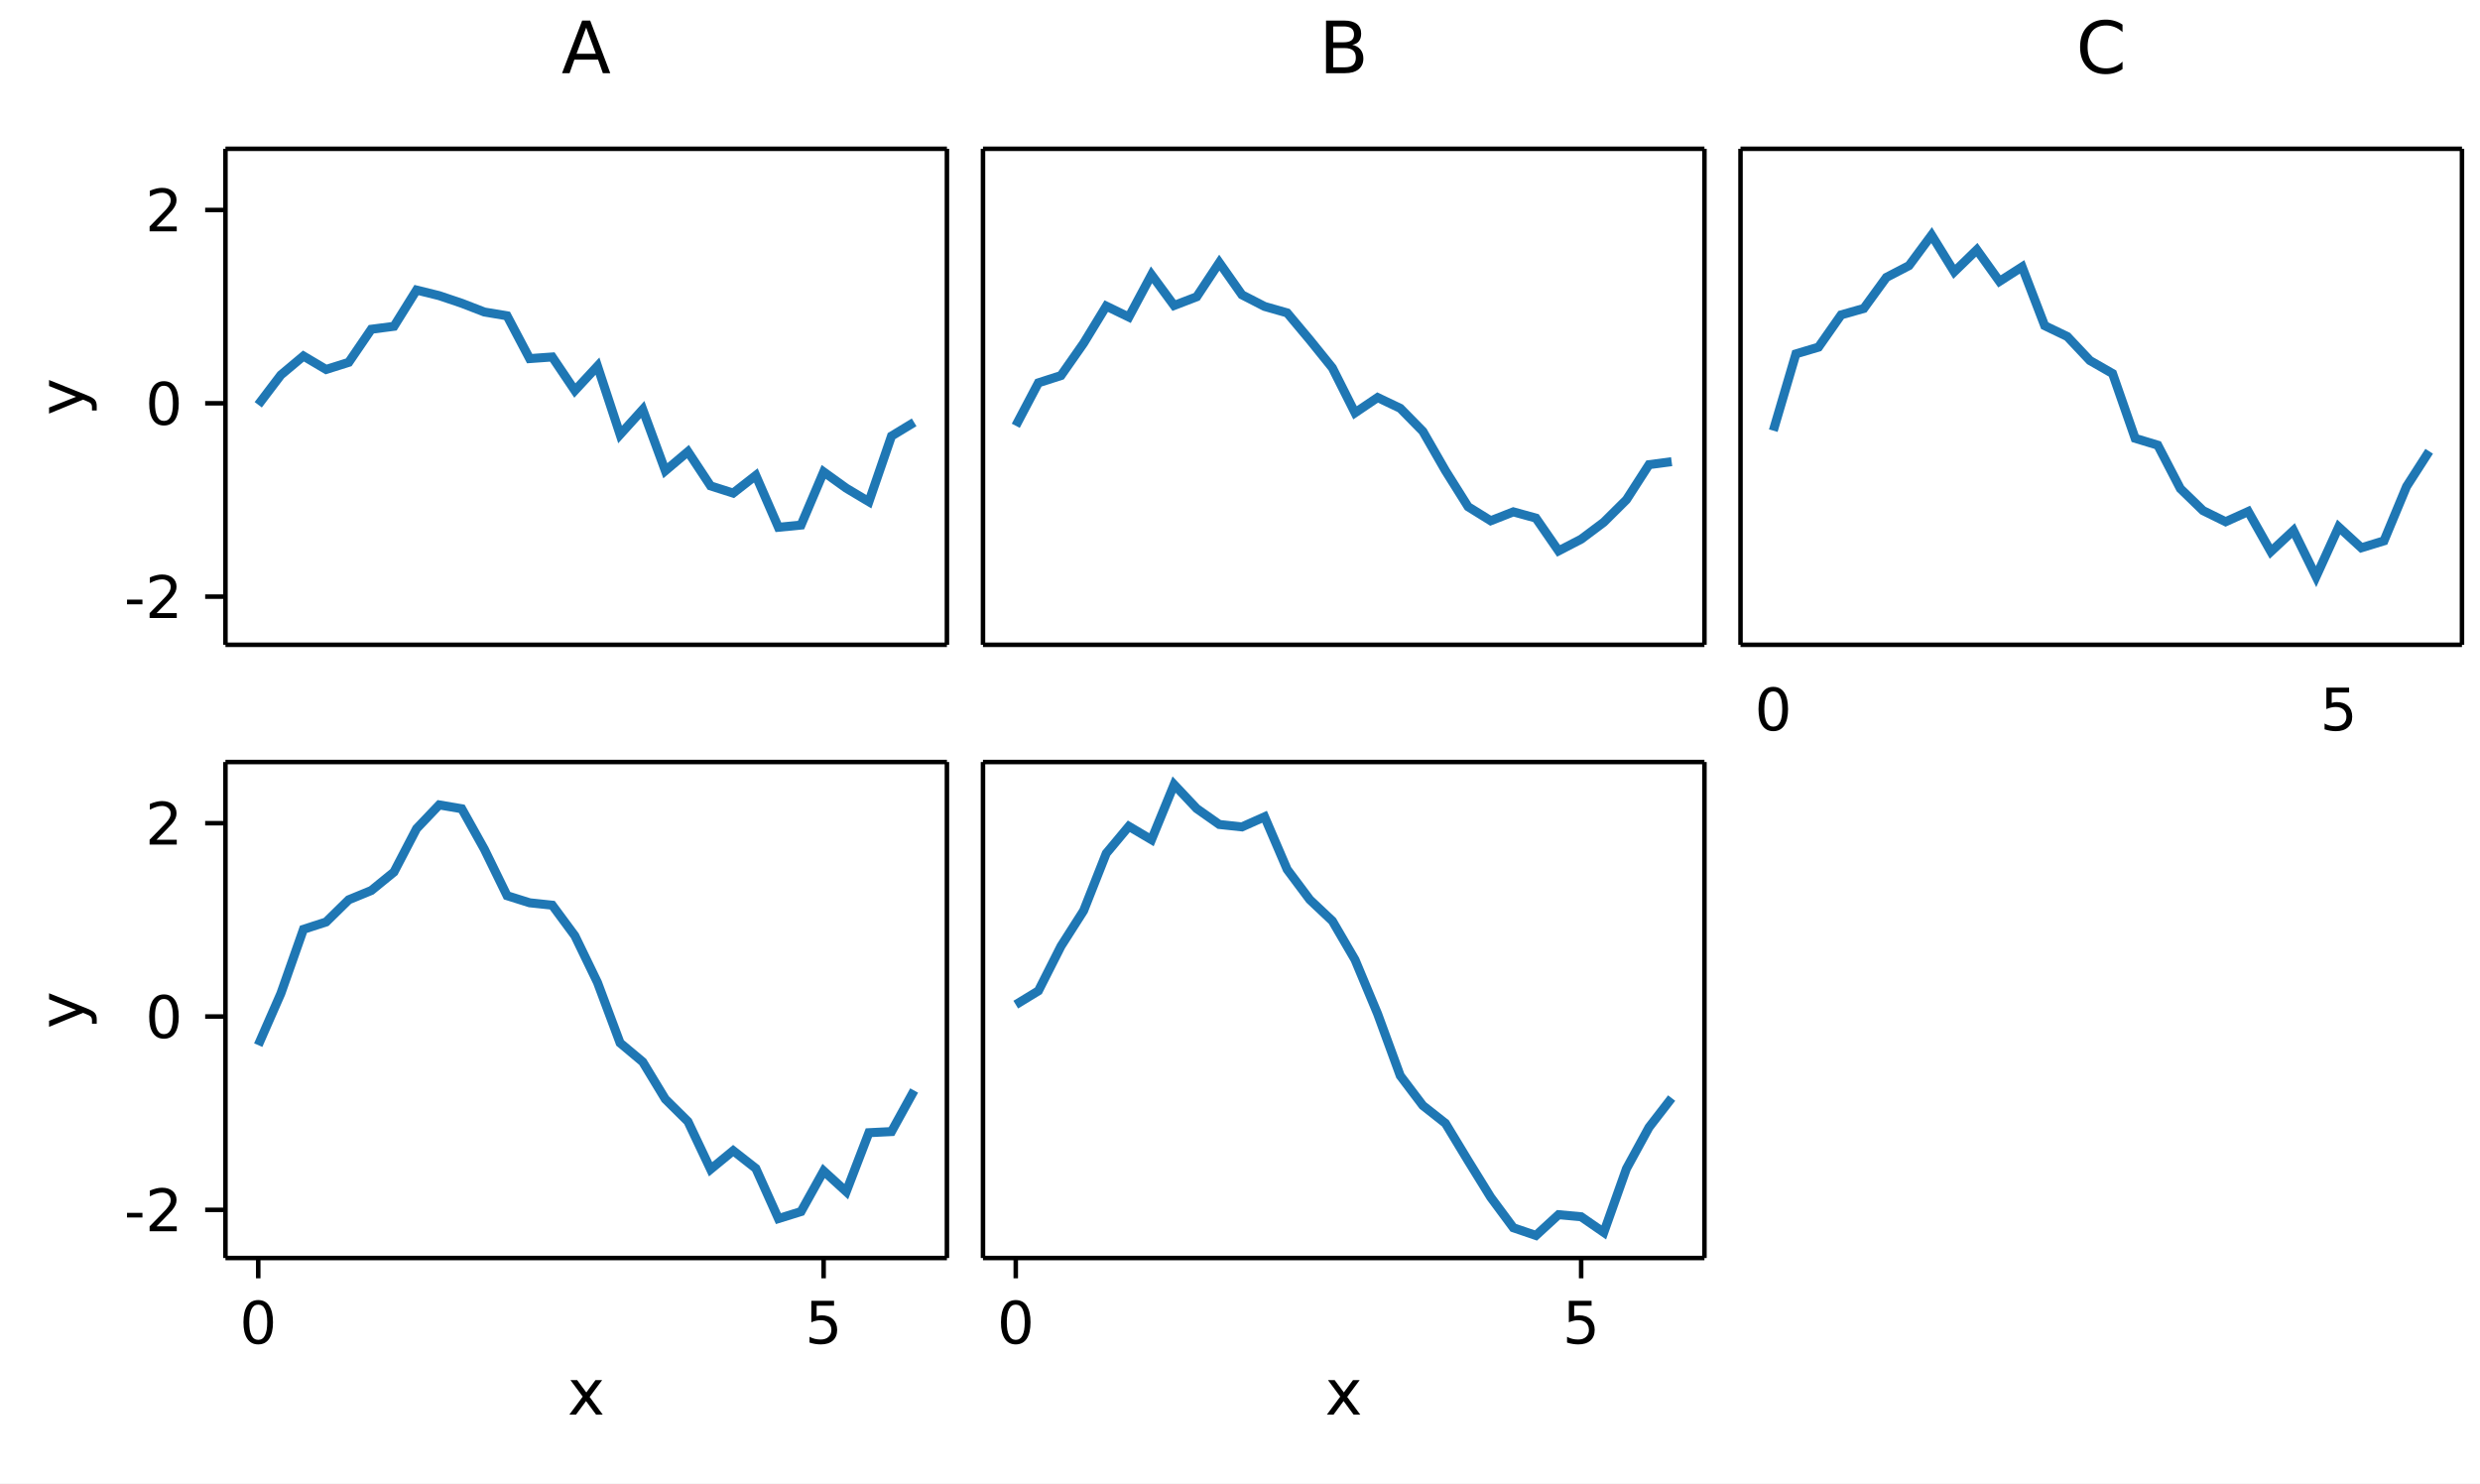
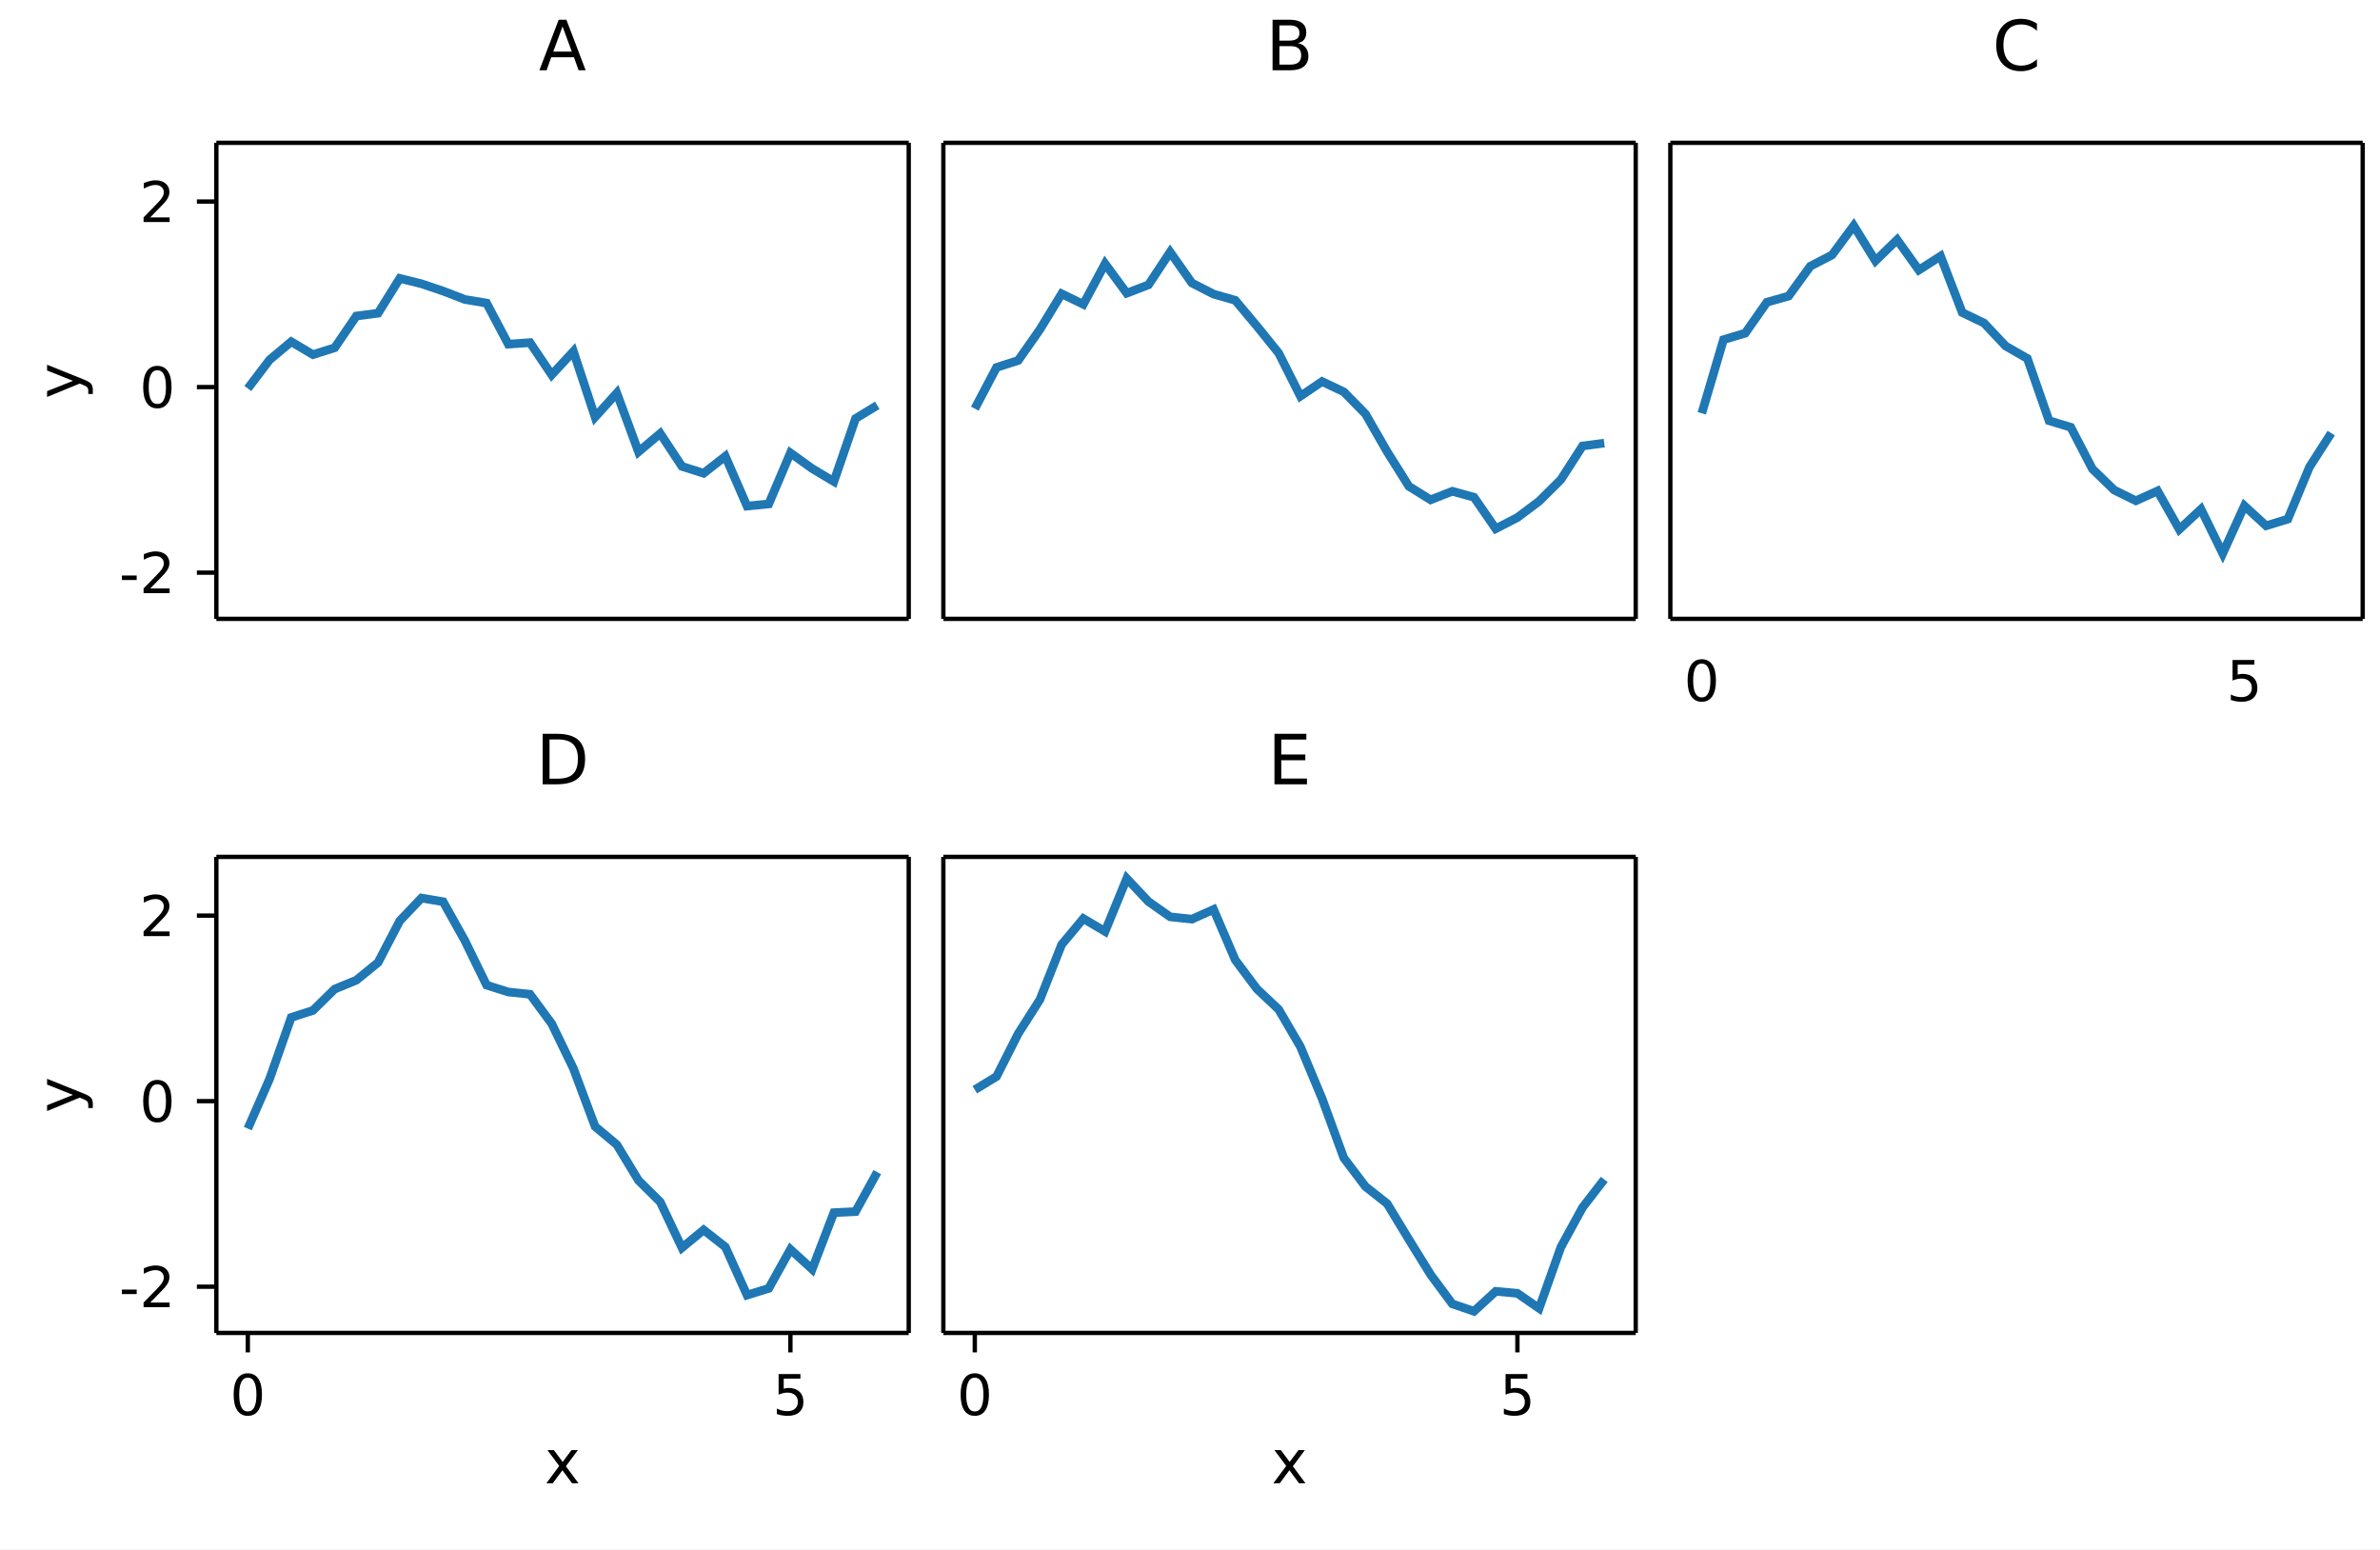
- <svg xmlns="http://www.w3.org/2000/svg" width="550" height="329" viewBox="0 0 550 329" font-family="DejaVu Sans, Bitstream Vera Sans, Verdana, Arial, sans-serif" font-size="11" data-plotlet-version="0.6.0" data-plotlet-schema="2" data-plotlet-kind="layout">
-   <rect width="550" height="329" fill="#fff" />
+ <svg xmlns="http://www.w3.org/2000/svg" width="550" height="358" viewBox="0 0 550 358" font-family="DejaVu Sans, Bitstream Vera Sans, Verdana, Arial, sans-serif" font-size="11" data-plotlet-version="0.6.0" data-plotlet-schema="2" data-plotlet-kind="layout">
+   <rect width="550" height="358" fill="#fff" />
  <g transform="translate(4,4)">
    <g transform="translate(46.00,29.00)" data-plotlet-kind="panel" data-plotlet-title="A" data-plotlet-xlabel="x" data-plotlet-ylabel="y" data-plotlet-xscale="linear" data-plotlet-yscale="linear" data-plotlet-xlim="-0.29,6.09" data-plotlet-ylim="-2.498282632,2.633096108" data-plotlet-panel-bbox="4,4,206,157" data-plotlet-data-area="46,29,160,110">
      <svg x="0" y="0" width="160" height="110" overflow="hidden">
        <g class="plotlet-artist" data-plotlet-type="line" data-plotlet-index="0" data-plotlet-color="#1f77b4" data-plotlet-n="30" data-plotlet-x-min="0" data-plotlet-x-max="5.8" data-plotlet-y-min="-1.282528423" data-plotlet-y-max="1.171658561">
          <path d="M7.27,56.77L12.29,50.16L17.30,45.96L22.32,48.94L27.34,47.36L32.35,40.02L37.37,39.37L42.38,31.33L47.40,32.57L52.41,34.26L57.43,36.20L62.45,37.04L67.46,46.53L72.48,46.17L77.49,53.61L82.51,48.20L87.52,63.37L92.54,57.82L97.55,71.40L102.57,67.16L107.59,74.76L112.60,76.36L117.62,72.44L122.63,83.94L127.65,83.45L132.66,71.66L137.68,75.27L142.70,78.27L147.71,63.71L152.73,60.66" fill="none" stroke="#1f77b4" stroke-width="2.00" />
        </g>
      </svg>
      <line x1="0.00" x2="160.00" y1="0.00" y2="0.00" stroke="#000000" stroke-width="1.00" />
      <line x1="0.00" x2="160.00" y1="110.00" y2="110.00" stroke="#000000" stroke-width="1.00" />
      <line x1="0.00" x2="0.00" y1="0.00" y2="110.00" stroke="#000000" stroke-width="1.00" />
      <line x1="160.00" x2="160.00" y1="0.00" y2="110.00" stroke="#000000" stroke-width="1.00" />
      <line x1="0.00" x2="-4.50" y1="99.32" y2="99.32" stroke="#000000" stroke-width="1.00" />
      <path d="M-21.83 99.98H-18.41V101.02H-21.83ZM-15.28 102.98H-10.80V104.06H-16.82V102.98Q-16.09 102.22 -14.83 100.95Q-13.57 99.68 -13.25 99.31Q-12.63 98.62 -12.39 98.14Q-12.14 97.66 -12.14 97.20Q-12.14 96.44 -12.67 95.96Q-13.20 95.49 -14.05 95.49Q-14.65 95.49 -15.32 95.70Q-15.99 95.91 -16.76 96.33V95.04Q-15.98 94.73 -15.31 94.57Q-14.64 94.41 -14.08 94.41Q-12.60 94.41 -11.73 95.14Q-10.85 95.88 -10.85 97.11Q-10.85 97.70 -11.07 98.22Q-11.29 98.74 -11.87 99.45Q-12.03 99.64 -12.88 100.52Q-13.73 101.40 -15.28 102.98Z" fill="#000" />
      <line x1="0.00" x2="-4.50" y1="56.44" y2="56.44" stroke="#000000" stroke-width="1.00" />
      <path d="M-13.64 52.55Q-14.63 52.55 -15.13 53.53Q-15.63 54.50 -15.63 56.45Q-15.63 58.40 -15.13 59.38Q-14.63 60.35 -13.64 60.35Q-12.64 60.35 -12.14 59.38Q-11.65 58.40 -11.65 56.45Q-11.65 54.50 -12.14 53.53Q-12.64 52.55 -13.64 52.55ZM-13.64 51.54Q-12.05 51.54 -11.20 52.80Q-10.36 54.06 -10.36 56.45Q-10.36 58.85 -11.20 60.11Q-12.05 61.37 -13.64 61.37Q-15.23 61.37 -16.07 60.11Q-16.91 58.85 -16.91 56.45Q-16.91 54.06 -16.07 52.80Q-15.23 51.54 -13.64 51.54Z" fill="#000" />
      <line x1="0.00" x2="-4.50" y1="13.57" y2="13.57" stroke="#000000" stroke-width="1.00" />
      <path d="M-15.28 17.23H-10.80V18.31H-16.82V17.23Q-16.09 16.48 -14.83 15.20Q-13.57 13.93 -13.25 13.56Q-12.63 12.87 -12.39 12.39Q-12.14 11.91 -12.14 11.45Q-12.14 10.69 -12.67 10.22Q-13.20 9.74 -14.05 9.74Q-14.65 9.74 -15.32 9.95Q-15.99 10.16 -16.76 10.58V9.29Q-15.98 8.98 -15.31 8.82Q-14.64 8.66 -14.08 8.66Q-12.60 8.66 -11.73 9.40Q-10.85 10.13 -10.85 11.37Q-10.85 11.95 -11.07 12.47Q-11.29 13.00 -11.87 13.71Q-12.03 13.89 -12.88 14.77Q-13.73 15.65 -15.28 17.23Z" fill="#000" />
      <g transform="rotate(-90.00 -31.46 55.00)">
        <path d="M-31.10 55.71Q-31.63 57.08 -32.14 57.50Q-32.64 57.91 -33.49 57.91H-34.50V56.86H-33.76Q-33.24 56.86 -32.95 56.61Q-32.67 56.37 -32.32 55.45L-32.09 54.88L-35.19 47.34H-33.85L-31.46 53.33L-29.07 47.34H-27.74Z" fill="#000" />
      </g>
      <path d="M80.00 -26.88 77.86 -21.08H82.14ZM79.11 -28.44H80.89L85.34 -16.77H83.70L82.64 -19.77H77.38L76.32 -16.77H74.65Z" fill="#000" />
    </g>
    <g transform="translate(214.00,29.00)" data-plotlet-kind="panel" data-plotlet-title="B" data-plotlet-xlabel="x" data-plotlet-ylabel="y" data-plotlet-xscale="linear" data-plotlet-yscale="linear" data-plotlet-xlim="-0.29,6.09" data-plotlet-ylim="-2.498282632,2.633096108" data-plotlet-panel-bbox="218,4,160,157" data-plotlet-data-area="0,29,160,110">
      <svg x="0" y="0" width="160" height="110" overflow="hidden">
        <g class="plotlet-artist" data-plotlet-type="line" data-plotlet-index="0" data-plotlet-color="#1f77b4" data-plotlet-n="30" data-plotlet-x-min="0" data-plotlet-x-max="5.8" data-plotlet-y-min="-1.526714551" data-plotlet-y-max="1.455420509">
          <path d="M7.27,61.43L12.29,51.90L17.30,50.29L22.32,43.12L27.34,34.89L32.35,37.32L37.37,27.94L42.38,34.75L47.40,32.82L52.41,25.25L57.43,32.38L62.45,34.96L67.46,36.39L72.48,42.38L77.49,48.59L82.51,58.55L87.52,55.16L92.54,57.55L97.55,62.65L102.57,71.39L107.59,79.38L112.60,82.49L117.62,80.52L122.63,81.90L127.65,89.17L132.66,86.58L137.68,82.82L142.70,77.83L147.71,70.05L152.73,69.39" fill="none" stroke="#1f77b4" stroke-width="2.00" />
        </g>
      </svg>
      <line x1="0.00" x2="160.00" y1="0.00" y2="0.00" stroke="#000000" stroke-width="1.00" />
      <line x1="0.00" x2="160.00" y1="110.00" y2="110.00" stroke="#000000" stroke-width="1.00" />
      <line x1="0.00" x2="0.00" y1="0.00" y2="110.00" stroke="#000000" stroke-width="1.00" />
      <line x1="160.00" x2="160.00" y1="0.00" y2="110.00" stroke="#000000" stroke-width="1.00" />
      <path d="M77.66 -22.34V-18.07H80.19Q81.46 -18.07 82.08 -18.60Q82.69 -19.12 82.69 -20.21Q82.69 -21.30 82.08 -21.82Q81.46 -22.34 80.19 -22.34ZM77.66 -27.14V-23.62H80.00Q81.15 -23.62 81.72 -24.06Q82.29 -24.49 82.29 -25.38Q82.29 -26.27 81.72 -26.70Q81.15 -27.14 80.00 -27.14ZM76.08 -28.44H80.11Q81.92 -28.44 82.89 -27.69Q83.87 -26.94 83.87 -25.55Q83.87 -24.48 83.37 -23.85Q82.87 -23.22 81.90 -23.06Q83.07 -22.81 83.71 -22.02Q84.36 -21.23 84.36 -20.04Q84.36 -18.48 83.29 -17.62Q82.23 -16.77 80.27 -16.77H76.08Z" fill="#000" />
    </g>
    <g transform="translate(382.00,29.00)" data-plotlet-kind="panel" data-plotlet-title="C" data-plotlet-xlabel="x" data-plotlet-ylabel="y" data-plotlet-xscale="linear" data-plotlet-yscale="linear" data-plotlet-xlim="-0.29,6.09" data-plotlet-ylim="-2.498282632,2.633096108" data-plotlet-panel-bbox="386,4,160,157" data-plotlet-data-area="0,29,160,110">
      <svg x="0" y="0" width="160" height="110" overflow="hidden">
        <g class="plotlet-artist" data-plotlet-type="line" data-plotlet-index="0" data-plotlet-color="#1f77b4" data-plotlet-n="30" data-plotlet-x-min="0" data-plotlet-x-max="5.8" data-plotlet-y-min="-1.793325573" data-plotlet-y-max="1.739870714">
          <path d="M7.27,62.51L12.29,45.48L17.30,43.99L22.32,36.83L27.34,35.41L32.35,28.52L37.37,25.91L42.38,19.15L47.40,27.27L52.41,22.40L57.43,29.40L62.45,26.19L67.46,39.23L72.48,41.64L77.49,46.96L82.51,49.84L87.52,64.21L92.54,65.73L97.55,75.37L102.57,80.24L107.59,82.71L112.60,80.44L117.62,89.33L122.63,84.66L127.65,94.89L132.66,83.88L137.68,88.49L142.70,86.95L147.71,74.90L152.73,67.08" fill="none" stroke="#1f77b4" stroke-width="2.00" />
        </g>
      </svg>
      <line x1="0.00" x2="160.00" y1="0.00" y2="0.00" stroke="#000000" stroke-width="1.00" />
      <line x1="0.00" x2="160.00" y1="110.00" y2="110.00" stroke="#000000" stroke-width="1.00" />
      <line x1="0.00" x2="0.00" y1="0.00" y2="110.00" stroke="#000000" stroke-width="1.00" />
      <line x1="160.00" x2="160.00" y1="0.00" y2="110.00" stroke="#000000" stroke-width="1.00" />
      <path d="M7.27 120.34Q6.28 120.34 5.78 121.32Q5.28 122.29 5.28 124.25Q5.28 126.20 5.78 127.17Q6.28 128.15 7.27 128.15Q8.27 128.15 8.76 127.17Q9.26 126.20 9.26 124.25Q9.26 122.29 8.76 121.32Q8.27 120.34 7.27 120.34ZM7.27 119.33Q8.86 119.33 9.70 120.59Q10.54 121.85 10.54 124.25Q10.54 126.64 9.70 127.90Q8.86 129.16 7.27 129.16Q5.68 129.16 4.84 127.90Q3.99 126.64 3.99 124.25Q3.99 121.85 4.84 120.59Q5.68 119.33 7.27 119.33Z" fill="#000" />
      <path d="M129.93 119.50H134.97V120.58H131.11V122.90Q131.39 122.81 131.66 122.76Q131.94 122.71 132.22 122.71Q133.81 122.71 134.74 123.58Q135.66 124.45 135.66 125.94Q135.66 127.47 134.71 128.31Q133.76 129.16 132.03 129.16Q131.43 129.16 130.81 129.06Q130.19 128.96 129.53 128.75V127.47Q130.10 127.78 130.71 127.93Q131.32 128.08 132.00 128.08Q133.10 128.08 133.74 127.50Q134.38 126.93 134.38 125.94Q134.38 124.95 133.74 124.37Q133.10 123.79 132.00 123.79Q131.49 123.79 130.98 123.91Q130.47 124.02 129.93 124.26Z" fill="#000" />
      <path d="M84.72 -27.54V-25.88Q83.92 -26.62 83.02 -26.98Q82.12 -27.35 81.10 -27.35Q79.10 -27.35 78.04 -26.13Q76.98 -24.91 76.98 -22.59Q76.98 -20.29 78.04 -19.07Q79.10 -17.84 81.10 -17.84Q82.12 -17.84 83.02 -18.21Q83.92 -18.58 84.72 -19.32V-17.67Q83.89 -17.11 82.96 -16.83Q82.04 -16.55 81.01 -16.55Q78.36 -16.55 76.84 -18.17Q75.31 -19.79 75.31 -22.59Q75.31 -25.41 76.84 -27.03Q78.36 -28.65 81.01 -28.65Q82.05 -28.65 82.98 -28.37Q83.91 -28.09 84.72 -27.54Z" fill="#000" />
    </g>
-     <g transform="translate(46.00,165.00)" data-plotlet-kind="panel" data-plotlet-title="D" data-plotlet-xlabel="x" data-plotlet-ylabel="y" data-plotlet-xscale="linear" data-plotlet-yscale="linear" data-plotlet-xlim="-0.29,6.09" data-plotlet-ylim="-2.498282632,2.633096108" data-plotlet-panel-bbox="4,169,206,156" data-plotlet-data-area="46,0,160,110">
+     <g transform="translate(46.00,194.00)" data-plotlet-kind="panel" data-plotlet-title="D" data-plotlet-xlabel="x" data-plotlet-ylabel="y" data-plotlet-xscale="linear" data-plotlet-yscale="linear" data-plotlet-xlim="-0.29,6.09" data-plotlet-ylim="-2.498282632,2.633096108" data-plotlet-panel-bbox="4,169,206,185" data-plotlet-data-area="46,29,160,110">
      <svg x="0" y="0" width="160" height="110" overflow="hidden">
        <g class="plotlet-artist" data-plotlet-type="line" data-plotlet-index="0" data-plotlet-color="#1f77b4" data-plotlet-n="30" data-plotlet-x-min="0" data-plotlet-x-max="5.8" data-plotlet-y-min="-2.09072432" data-plotlet-y-max="2.189478887">
          <path d="M7.27,62.79L12.29,51.33L17.30,37.10L22.32,35.48L27.34,30.55L32.35,28.49L37.37,24.40L42.38,14.78L47.40,9.51L52.41,10.37L57.43,19.36L62.45,29.64L67.46,31.22L72.48,31.75L77.49,38.53L82.51,48.90L87.52,62.30L92.54,66.50L97.55,74.76L102.57,79.73L107.59,90.32L112.60,86.20L117.62,90.13L122.63,101.26L127.65,99.70L132.66,90.70L137.68,95.28L142.70,82.21L147.71,81.96L152.73,72.85" fill="none" stroke="#1f77b4" stroke-width="2.00" />
        </g>
      </svg>
      <line x1="0.00" x2="160.00" y1="0.00" y2="0.00" stroke="#000000" stroke-width="1.00" />
      <line x1="0.00" x2="160.00" y1="110.00" y2="110.00" stroke="#000000" stroke-width="1.00" />
      <line x1="0.00" x2="0.00" y1="0.00" y2="110.00" stroke="#000000" stroke-width="1.00" />
      <line x1="160.00" x2="160.00" y1="0.00" y2="110.00" stroke="#000000" stroke-width="1.00" />
      <line x1="7.27" x2="7.27" y1="110.00" y2="114.50" stroke="#000000" stroke-width="1.00" />
      <path d="M7.27 120.34Q6.28 120.34 5.78 121.32Q5.28 122.29 5.28 124.25Q5.28 126.20 5.78 127.17Q6.28 128.15 7.27 128.15Q8.27 128.15 8.76 127.17Q9.26 126.20 9.26 124.25Q9.26 122.29 8.76 121.32Q8.27 120.34 7.27 120.34ZM7.27 119.33Q8.86 119.33 9.70 120.59Q10.54 121.85 10.54 124.25Q10.54 126.64 9.70 127.90Q8.86 129.16 7.27 129.16Q5.68 129.16 4.84 127.90Q3.99 126.64 3.99 124.25Q3.99 121.85 4.84 120.59Q5.68 119.33 7.27 119.33Z" fill="#000" />
      <line x1="132.66" x2="132.66" y1="110.00" y2="114.50" stroke="#000000" stroke-width="1.00" />
      <path d="M129.93 119.50H134.97V120.58H131.11V122.90Q131.39 122.81 131.66 122.76Q131.94 122.71 132.22 122.71Q133.81 122.71 134.74 123.58Q135.66 124.45 135.66 125.94Q135.66 127.47 134.71 128.31Q133.76 129.16 132.03 129.16Q131.43 129.16 130.81 129.06Q130.19 128.96 129.53 128.75V127.47Q130.10 127.78 130.71 127.93Q131.32 128.08 132.00 128.08Q133.10 128.08 133.74 127.50Q134.38 126.93 134.38 125.94Q134.38 124.95 133.74 124.37Q133.10 123.79 132.00 123.79Q131.49 123.79 130.98 123.91Q130.47 124.02 129.93 124.26Z" fill="#000" />
      <line x1="0.00" x2="-4.50" y1="99.32" y2="99.32" stroke="#000000" stroke-width="1.00" />
      <path d="M-21.83 99.98H-18.41V101.02H-21.83ZM-15.28 102.98H-10.80V104.06H-16.82V102.98Q-16.09 102.22 -14.83 100.95Q-13.57 99.68 -13.25 99.31Q-12.63 98.62 -12.39 98.14Q-12.14 97.66 -12.14 97.20Q-12.14 96.44 -12.67 95.96Q-13.20 95.49 -14.05 95.49Q-14.65 95.49 -15.32 95.70Q-15.99 95.91 -16.76 96.33V95.04Q-15.98 94.73 -15.31 94.57Q-14.64 94.41 -14.08 94.41Q-12.60 94.41 -11.73 95.14Q-10.85 95.88 -10.85 97.11Q-10.85 97.70 -11.07 98.22Q-11.29 98.74 -11.87 99.45Q-12.03 99.64 -12.88 100.52Q-13.73 101.40 -15.28 102.98Z" fill="#000" />
      <line x1="0.00" x2="-4.50" y1="56.44" y2="56.44" stroke="#000000" stroke-width="1.00" />
      <path d="M-13.64 52.55Q-14.63 52.55 -15.13 53.53Q-15.63 54.50 -15.63 56.45Q-15.63 58.40 -15.13 59.38Q-14.63 60.35 -13.64 60.35Q-12.64 60.35 -12.14 59.38Q-11.65 58.40 -11.65 56.45Q-11.65 54.50 -12.14 53.53Q-12.64 52.55 -13.64 52.55ZM-13.64 51.54Q-12.05 51.54 -11.20 52.80Q-10.36 54.06 -10.36 56.45Q-10.36 58.85 -11.20 60.11Q-12.05 61.37 -13.64 61.37Q-15.23 61.37 -16.07 60.11Q-16.91 58.85 -16.91 56.45Q-16.91 54.06 -16.07 52.80Q-15.23 51.54 -13.64 51.54Z" fill="#000" />
      <line x1="0.00" x2="-4.50" y1="13.57" y2="13.57" stroke="#000000" stroke-width="1.00" />
      <path d="M-15.28 17.23H-10.80V18.31H-16.82V17.23Q-16.09 16.48 -14.83 15.20Q-13.57 13.93 -13.25 13.56Q-12.63 12.87 -12.39 12.39Q-12.14 11.91 -12.14 11.45Q-12.14 10.69 -12.67 10.22Q-13.20 9.74 -14.05 9.74Q-14.65 9.74 -15.32 9.95Q-15.99 10.16 -16.76 10.58V9.29Q-15.98 8.98 -15.31 8.82Q-14.64 8.66 -14.08 8.66Q-12.60 8.66 -11.73 9.40Q-10.85 10.13 -10.85 11.37Q-10.85 11.95 -11.07 12.47Q-11.29 13.00 -11.87 13.71Q-12.03 13.89 -12.88 14.77Q-13.73 15.65 -15.28 17.23Z" fill="#000" />
      <path d="M83.54 137.08 80.77 140.81 83.68 144.74H82.20L79.97 141.73L77.74 144.74H76.26L79.23 140.74L76.51 137.08H78.00L80.03 139.81L82.06 137.08Z" fill="#000" />
      <g transform="rotate(-90.00 -31.46 55.00)">
        <path d="M-31.10 55.71Q-31.63 57.08 -32.14 57.50Q-32.64 57.91 -33.49 57.91H-34.50V56.86H-33.76Q-33.24 56.86 -32.95 56.61Q-32.67 56.37 -32.32 55.45L-32.09 54.88L-35.19 47.34H-33.85L-31.46 53.33L-29.07 47.34H-27.74Z" fill="#000" />
      </g>
+       <path d="M76.99 -27.14V-18.07H78.89Q81.31 -18.07 82.43 -19.16Q83.55 -20.26 83.55 -22.62Q83.55 -24.96 82.43 -26.05Q81.31 -27.14 78.89 -27.14ZM75.41 -28.44H78.65Q82.04 -28.44 83.63 -27.03Q85.21 -25.62 85.21 -22.62Q85.21 -19.60 83.62 -18.19Q82.03 -16.77 78.65 -16.77H75.41Z" fill="#000" />
    </g>
-     <g transform="translate(214.00,165.00)" data-plotlet-kind="panel" data-plotlet-title="E" data-plotlet-xlabel="x" data-plotlet-ylabel="y" data-plotlet-xscale="linear" data-plotlet-yscale="linear" data-plotlet-xlim="-0.29,6.09" data-plotlet-ylim="-2.498282632,2.633096108" data-plotlet-panel-bbox="218,169,160,156" data-plotlet-data-area="0,0,160,110">
+     <g transform="translate(214.00,194.00)" data-plotlet-kind="panel" data-plotlet-title="E" data-plotlet-xlabel="x" data-plotlet-ylabel="y" data-plotlet-xscale="linear" data-plotlet-yscale="linear" data-plotlet-xlim="-0.29,6.09" data-plotlet-ylim="-2.498282632,2.633096108" data-plotlet-panel-bbox="218,169,160,185" data-plotlet-data-area="0,29,160,110">
      <svg x="0" y="0" width="160" height="110" overflow="hidden">
        <g class="plotlet-artist" data-plotlet-type="line" data-plotlet-index="0" data-plotlet-color="#1f77b4" data-plotlet-n="30" data-plotlet-x-min="0" data-plotlet-x-max="5.8" data-plotlet-y-min="-2.265038144" data-plotlet-y-max="2.39985162">
          <path d="M7.27,53.81L12.29,50.75L17.30,40.84L22.32,32.97L27.34,20.26L32.35,14.26L37.37,17.23L42.38,5.00L47.40,10.33L52.41,13.85L57.43,14.39L62.45,12.15L67.46,23.82L72.48,30.53L77.49,35.25L82.51,43.85L87.52,55.85L92.54,69.56L97.55,76.18L102.57,80.14L107.59,88.42L112.60,96.52L117.62,103.29L122.63,105.00L127.65,100.39L132.66,100.85L137.68,104.32L142.70,90.19L147.71,81.02L152.73,74.53" fill="none" stroke="#1f77b4" stroke-width="2.00" />
        </g>
      </svg>
      <line x1="0.00" x2="160.00" y1="0.00" y2="0.00" stroke="#000000" stroke-width="1.00" />
      <line x1="0.00" x2="160.00" y1="110.00" y2="110.00" stroke="#000000" stroke-width="1.00" />
      <line x1="0.00" x2="0.00" y1="0.00" y2="110.00" stroke="#000000" stroke-width="1.00" />
      <line x1="160.00" x2="160.00" y1="0.00" y2="110.00" stroke="#000000" stroke-width="1.00" />
      <line x1="7.27" x2="7.27" y1="110.00" y2="114.50" stroke="#000000" stroke-width="1.00" />
      <path d="M7.27 120.34Q6.28 120.34 5.78 121.32Q5.28 122.29 5.28 124.25Q5.28 126.20 5.78 127.17Q6.28 128.15 7.27 128.15Q8.27 128.15 8.76 127.17Q9.26 126.20 9.26 124.25Q9.26 122.29 8.76 121.32Q8.27 120.34 7.27 120.34ZM7.27 119.33Q8.86 119.33 9.70 120.59Q10.54 121.85 10.54 124.25Q10.54 126.64 9.70 127.90Q8.86 129.16 7.27 129.16Q5.68 129.16 4.84 127.90Q3.99 126.64 3.99 124.25Q3.99 121.85 4.84 120.59Q5.68 119.33 7.27 119.33Z" fill="#000" />
      <line x1="132.66" x2="132.66" y1="110.00" y2="114.50" stroke="#000000" stroke-width="1.00" />
      <path d="M129.93 119.50H134.97V120.58H131.11V122.90Q131.39 122.81 131.66 122.76Q131.94 122.71 132.22 122.71Q133.81 122.71 134.74 123.58Q135.66 124.45 135.66 125.94Q135.66 127.47 134.71 128.31Q133.76 129.16 132.03 129.16Q131.43 129.16 130.81 129.06Q130.19 128.96 129.53 128.75V127.47Q130.10 127.78 130.71 127.93Q131.32 128.08 132.00 128.08Q133.10 128.08 133.74 127.50Q134.38 126.93 134.38 125.94Q134.38 124.95 133.74 124.37Q133.10 123.79 132.00 123.79Q131.49 123.79 130.98 123.91Q130.47 124.02 129.93 124.26Z" fill="#000" />
      <path d="M83.54 137.08 80.77 140.81 83.68 144.74H82.20L79.97 141.73L77.74 144.74H76.26L79.23 140.74L76.51 137.08H78.00L80.03 139.81L82.06 137.08Z" fill="#000" />
+       <path d="M76.52 -28.44H83.89V-27.11H78.09V-23.66H83.65V-22.33H78.09V-18.10H84.03V-16.77H76.52Z" fill="#000" />
    </g>
  </g>
</svg>
